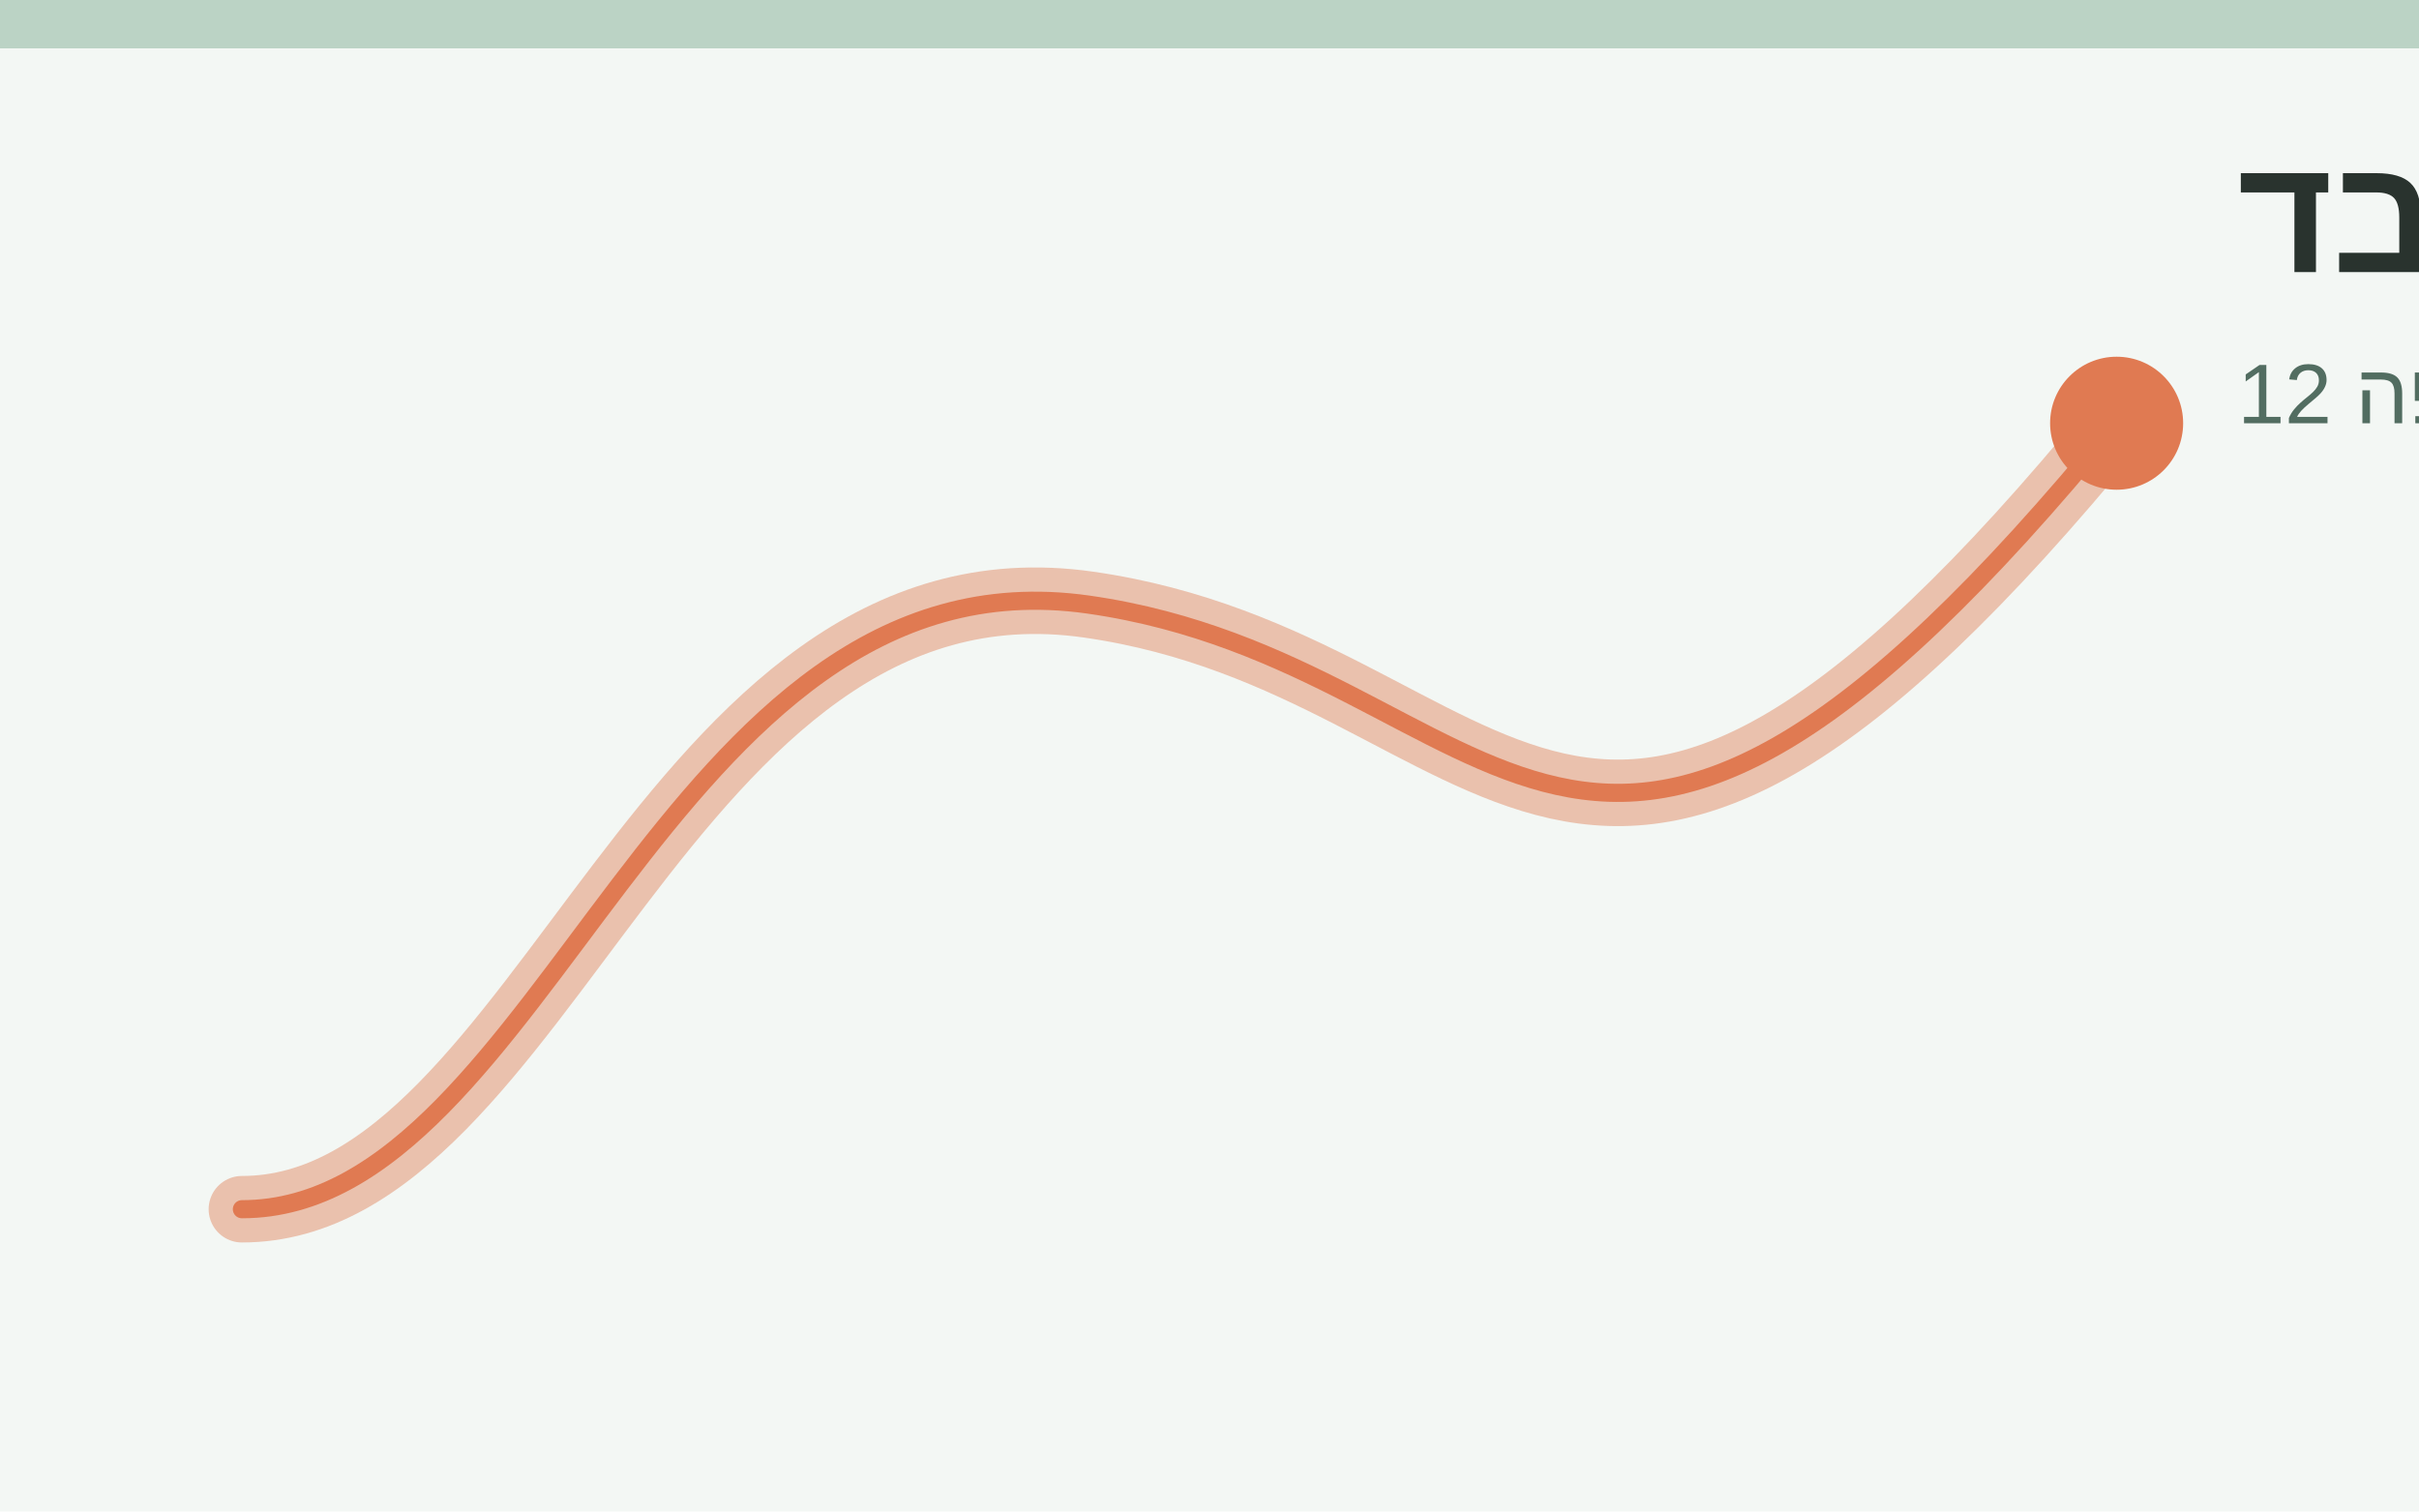
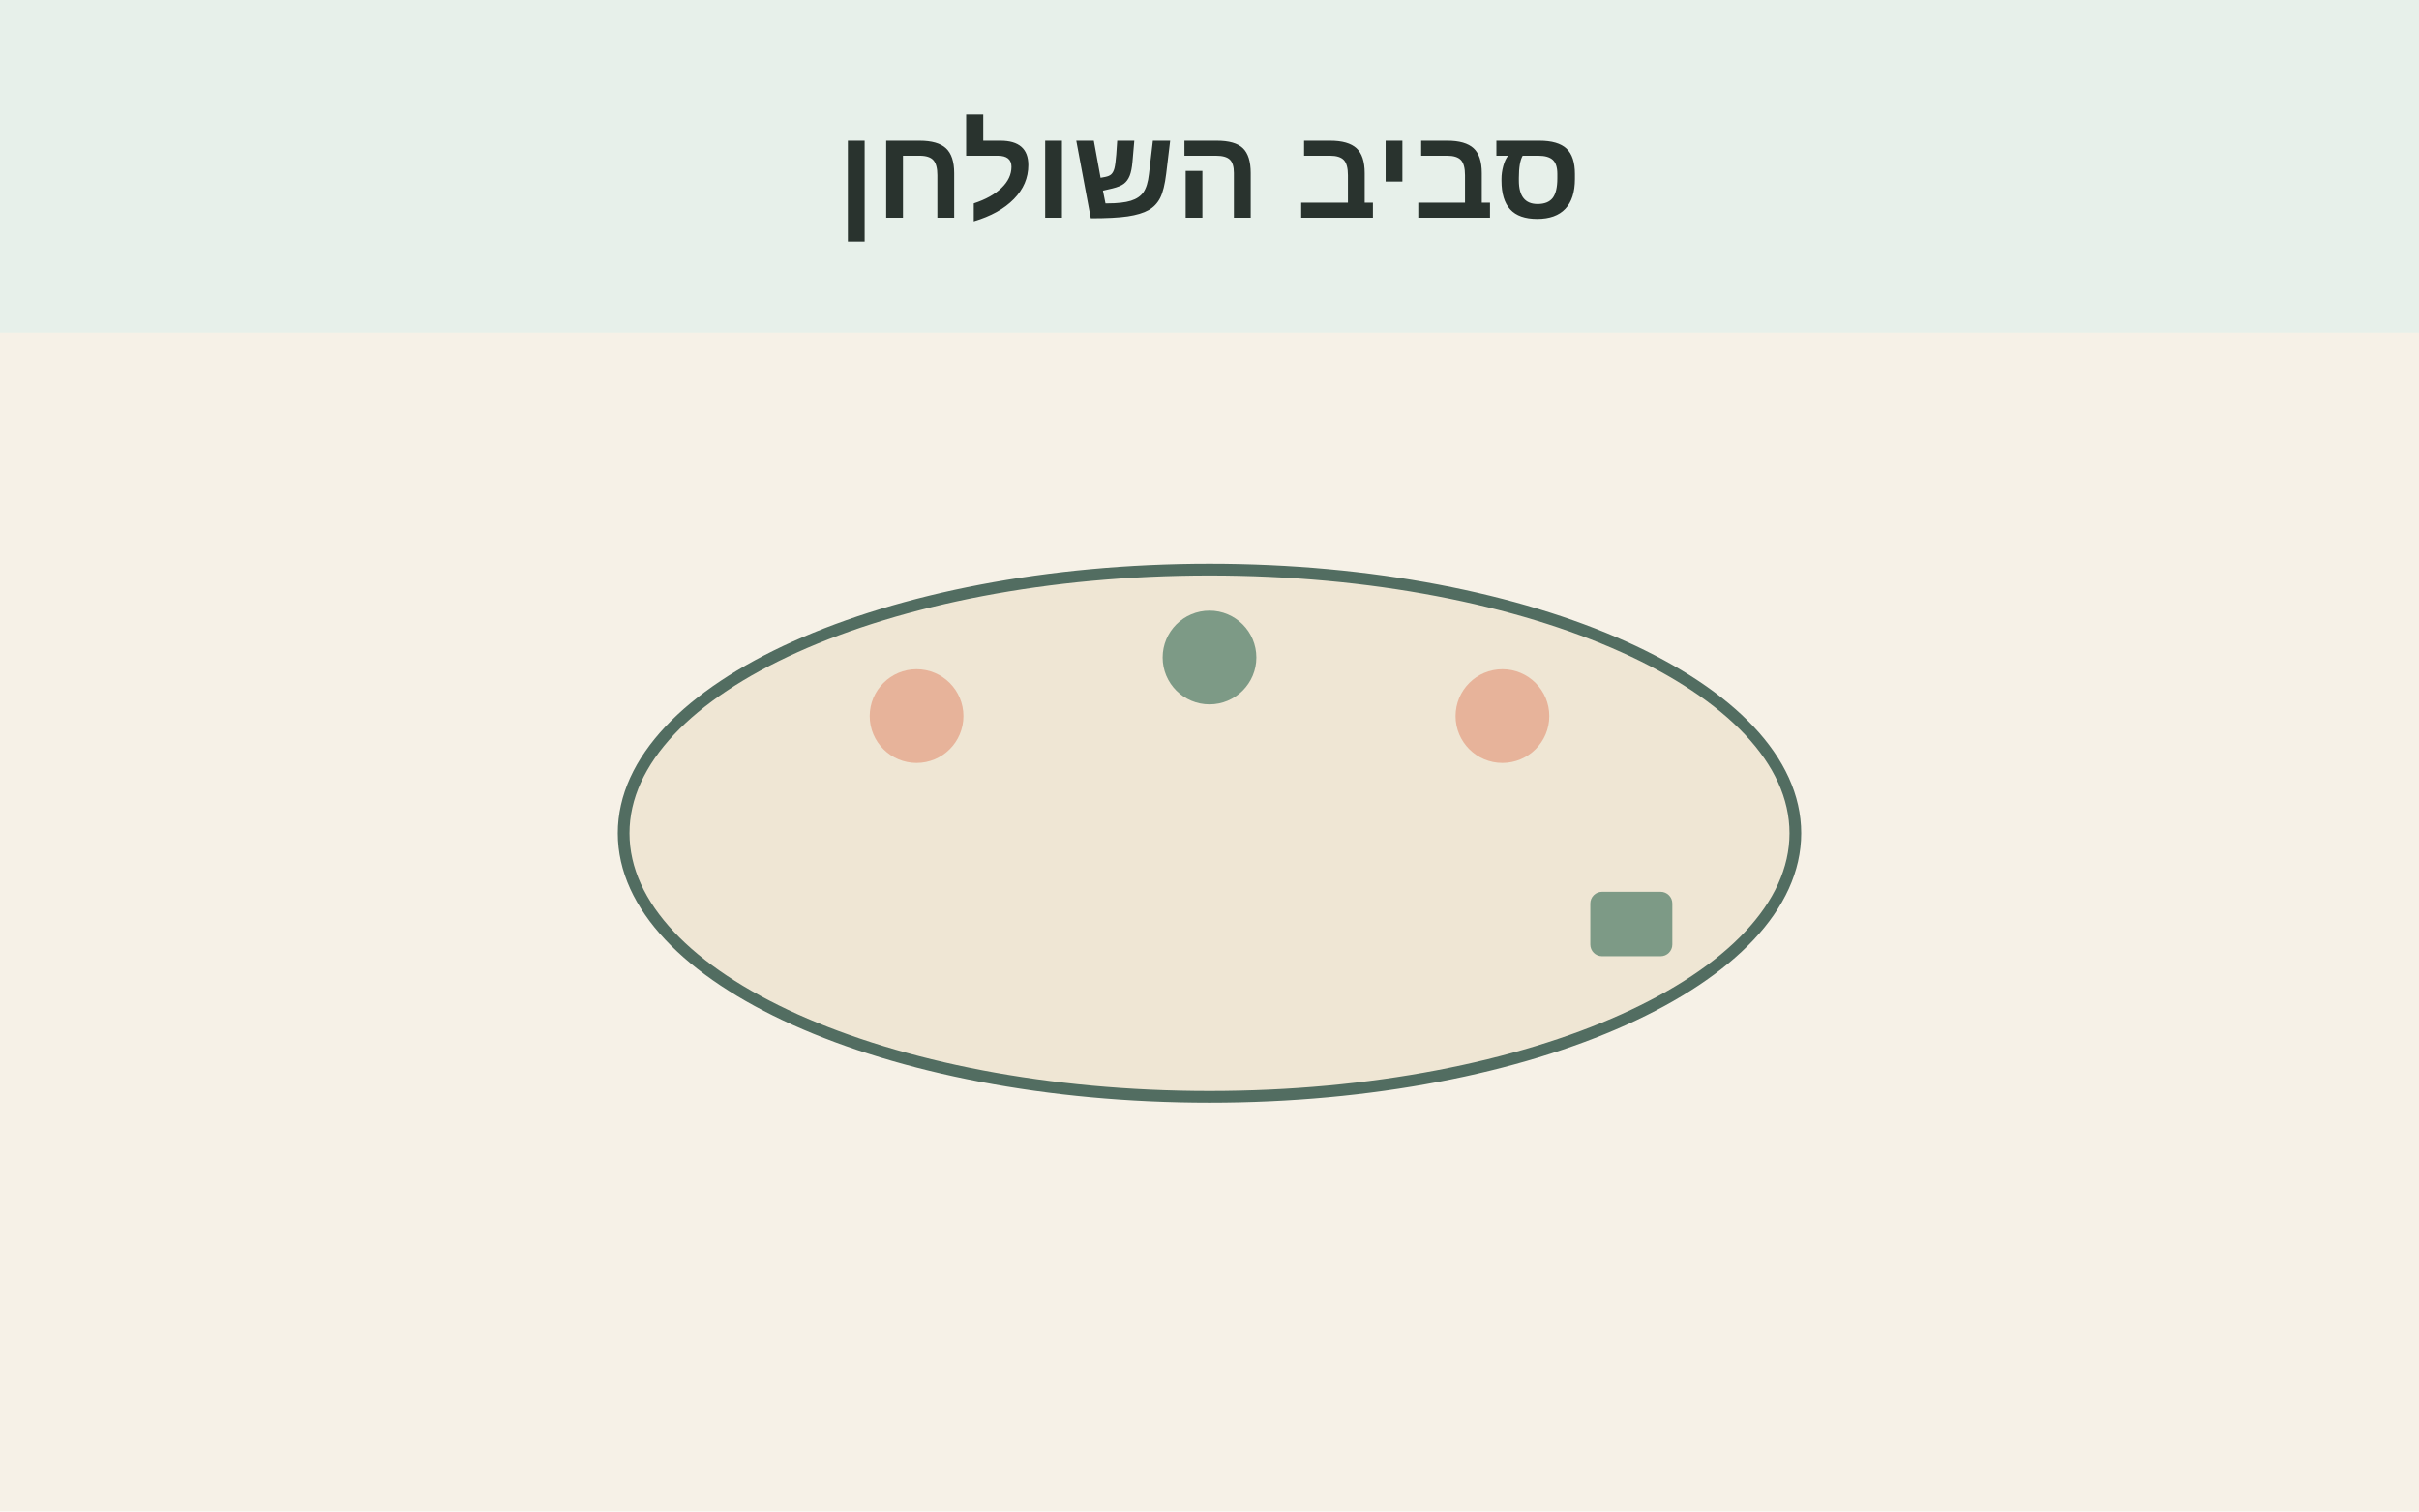
<svg xmlns="http://www.w3.org/2000/svg" viewBox="0 0 800 500">
-   <rect width="800" height="500" fill="#f3f7f4" />
-   <rect width="800" height="16" fill="#bbd3c5" />
-   <path d="M80 400 C 180 400 220 180 360 200 C 500 220 520 360 700 140" fill="none" stroke="#eac1ad" stroke-width="22" stroke-linecap="round" />
-   <path d="M80 400 C 180 400 220 180 360 200 C 500 220 520 360 700 140" fill="none" stroke="#e07a52" stroke-width="6" stroke-linecap="round" />
-   <circle cx="700" cy="140" r="22" fill="#e07a52" />
-   <text x="740" y="90" text-anchor="end" fill="#29332e" font-family="Arial, sans-serif" font-size="54" font-weight="700" direction="rtl">אנחנו לא לבד</text>
-   <text x="740" y="140" text-anchor="end" fill="#526d61" font-family="Arial, sans-serif" font-size="28" direction="rtl">חיפה 12</text>
+   <rect width="800" height="500" fill="#f6f1e7" />
+   <rect x="0" y="0" width="800" height="110" fill="#e7f0ea" />
+   <text x="400" y="72" text-anchor="middle" fill="#29332e" font-family="Arial, sans-serif" font-size="42" font-weight="700" direction="rtl">סביב השולחן</text>
+   <svg x="90" y="120" width="620" height="350" viewBox="0 0 640 360">
+     <ellipse cx="320" cy="160" rx="200" ry="90" fill="#efe6d4" stroke="#526d61" stroke-width="4" />
+     <circle cx="220" cy="120" r="16" fill="#e7b39a" />
+     <circle cx="320" cy="100" r="16" fill="#7d9a86" />
+     <circle cx="420" cy="120" r="16" fill="#e7b39a" />
+     <rect x="450" y="180" width="28" height="22" rx="4" fill="#7d9a86" />
+   </svg>
</svg>
